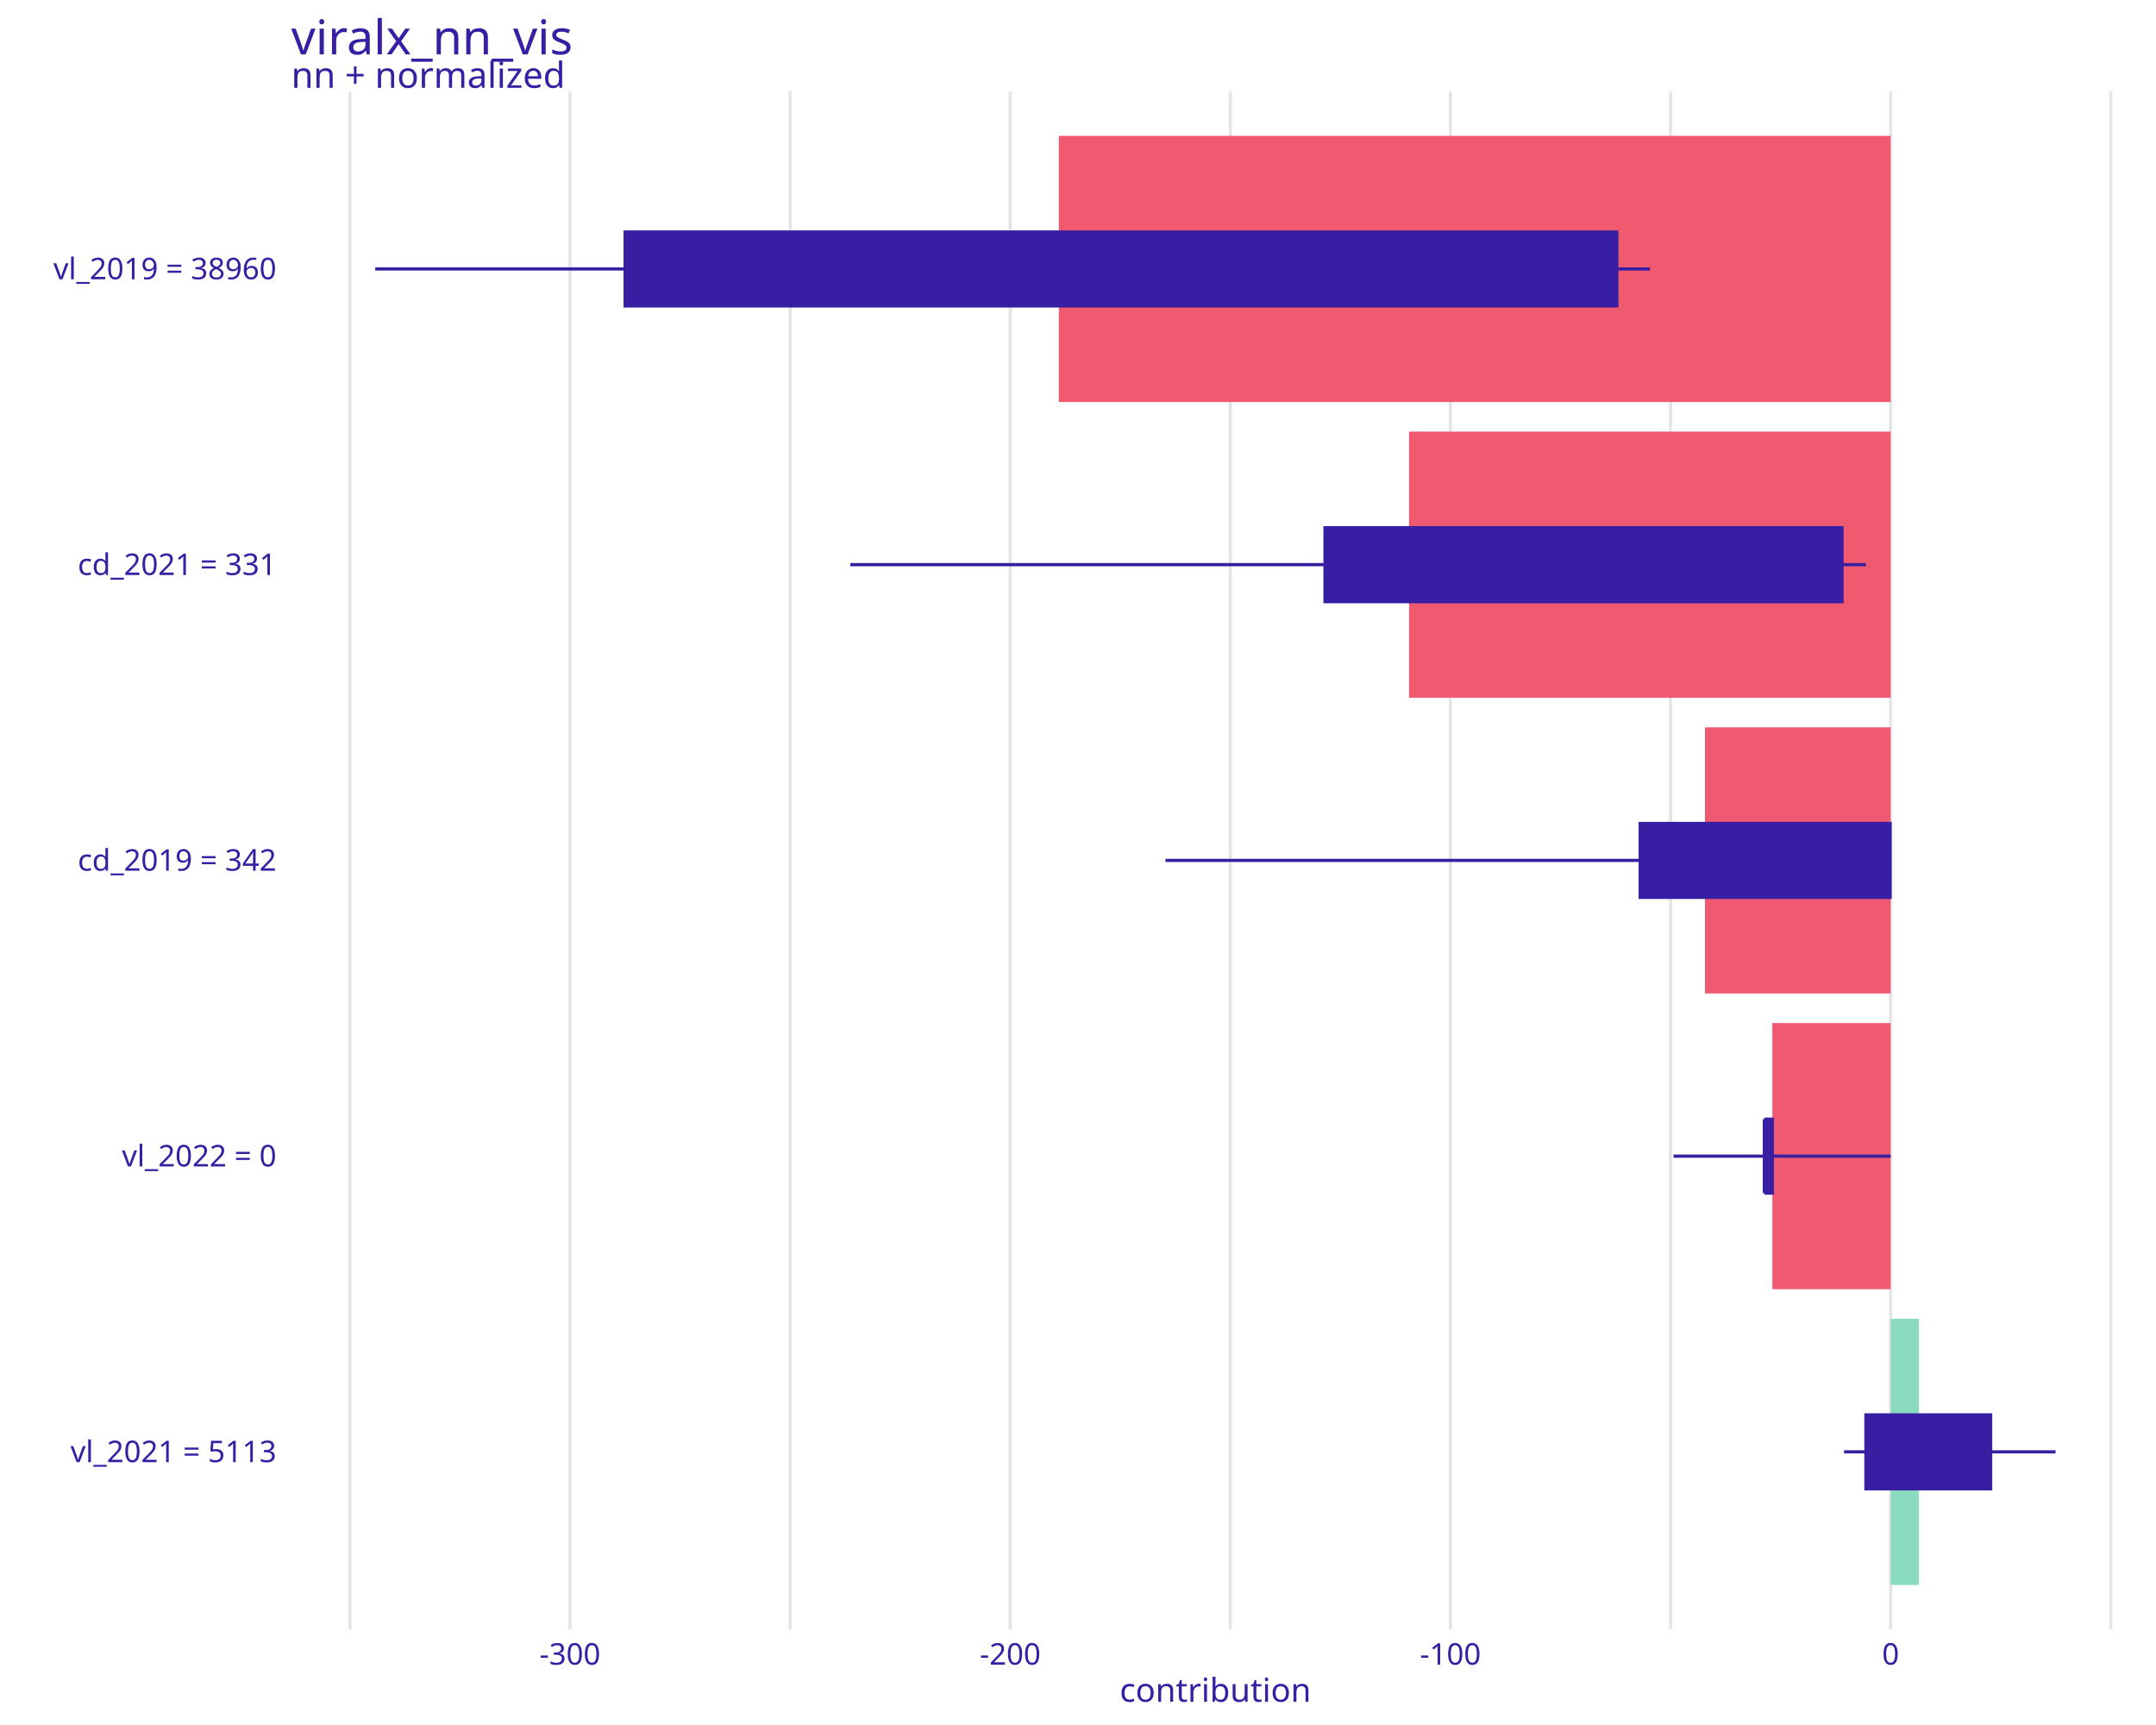
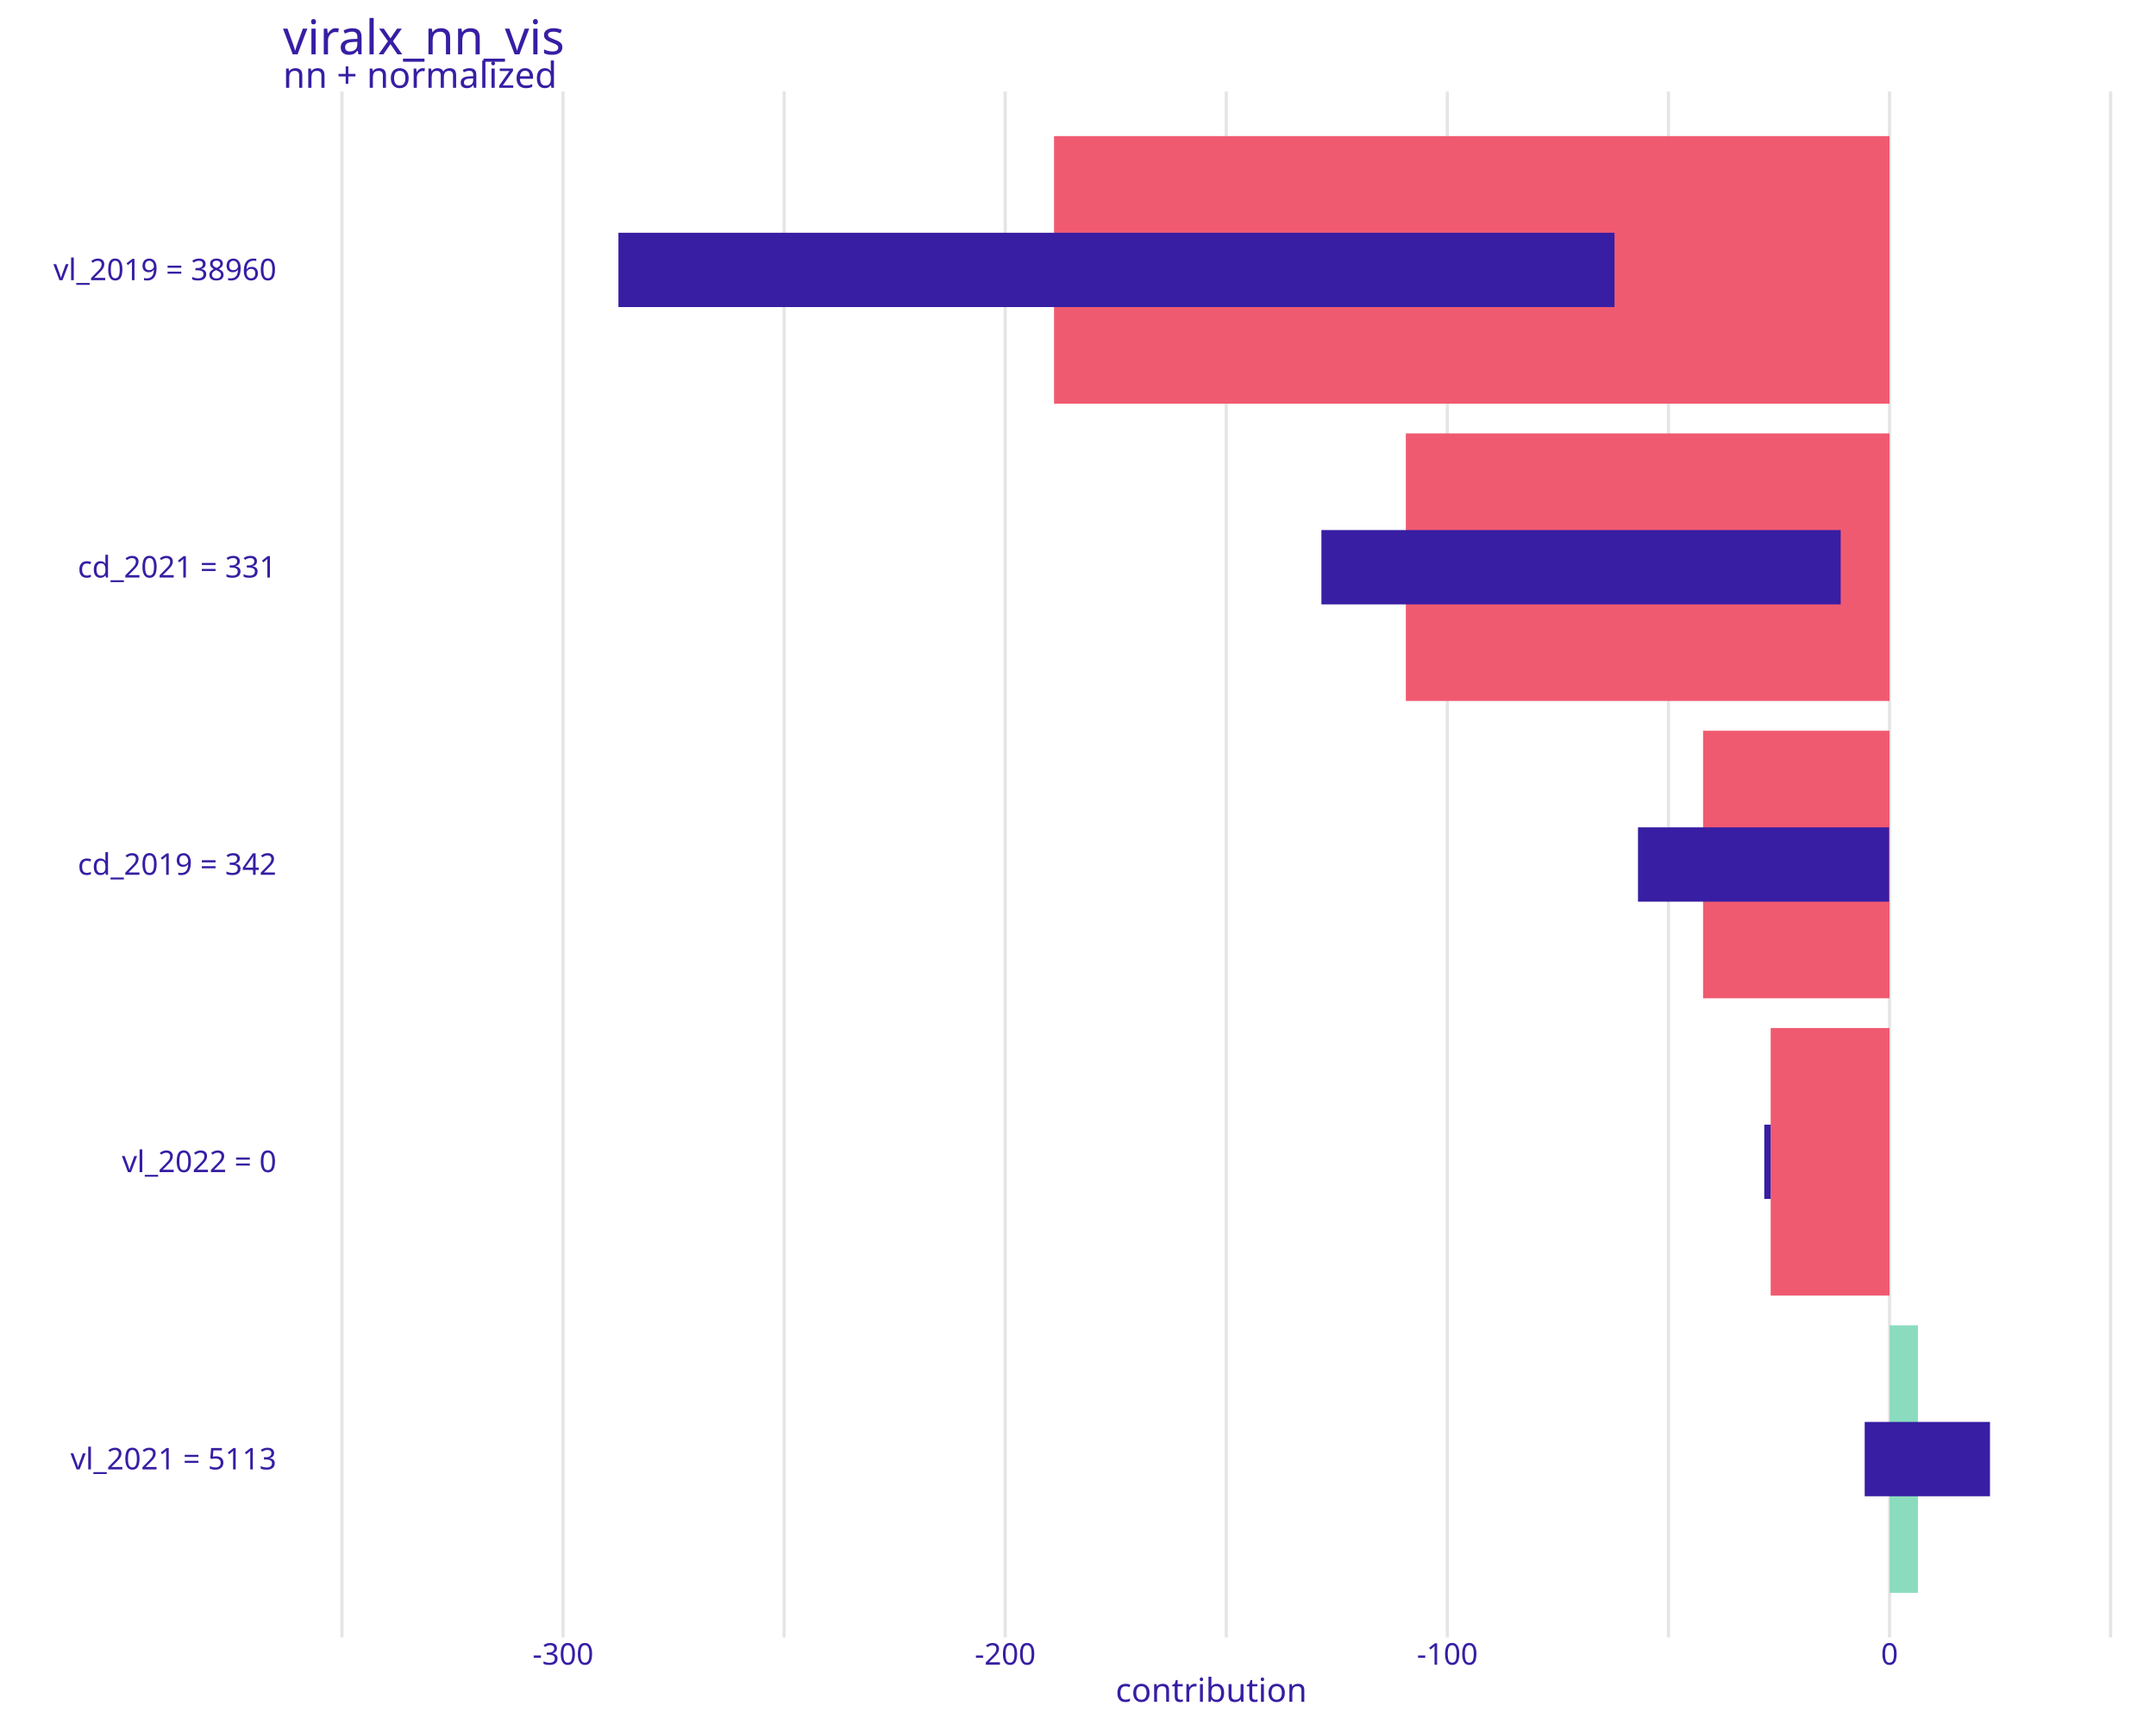
<svg xmlns="http://www.w3.org/2000/svg" class="svglite" data-engine-version="2.0" width="720.00pt" height="576.00pt" viewBox="0 0 720.00 576.00">
  <defs>
    <style type="text/css">
    .svglite line, .svglite polyline, .svglite polygon, .svglite path, .svglite rect, .svglite circle {
      fill: none;
      stroke: #000000;
      stroke-linecap: round;
      stroke-linejoin: round;
      stroke-miterlimit: 10.00;
    }
  </style>
  </defs>
  <rect width="100%" height="100%" style="stroke: none; fill: #FFFFFF;" />
  <defs>
    <clipPath id="cpMC4wMHw3MjAuMDB8MC4wMHw1NzYuMDA=">
      <rect x="0.00" y="0.00" width="720.00" height="576.00" />
    </clipPath>
  </defs>
  <g clip-path="url(#cpMC4wMHw3MjAuMDB8MC4wMHw1NzYuMDA=)">
</g>
  <defs>
-     <clipPath id="cpOTcuMjV8NzE0LjUyfDMwLjU2fDU0NC4wNA==">
-       <rect x="97.25" y="30.56" width="617.27" height="513.48" />
+     <clipPath id="cpOTQuNTF8NzE0LjUyfDMwLjU2fDU0Ni43OA==">
+       <rect x="94.51" y="30.56" width="620.01" height="516.22" />
    </clipPath>
  </defs>
-   <g clip-path="url(#cpOTcuMjV8NzE0LjUyfDMwLjU2fDU0NC4wNA==)">
-     <polyline points="116.85,544.04 116.85,30.56 " style="stroke-width: 1.07; stroke: #E5E5E5; stroke-linecap: butt;" />
-     <polyline points="263.86,544.04 263.86,30.56 " style="stroke-width: 1.07; stroke: #E5E5E5; stroke-linecap: butt;" />
-     <polyline points="410.87,544.04 410.87,30.56 " style="stroke-width: 1.07; stroke: #E5E5E5; stroke-linecap: butt;" />
-     <polyline points="557.88,544.04 557.88,30.56 " style="stroke-width: 1.07; stroke: #E5E5E5; stroke-linecap: butt;" />
-     <polyline points="704.89,544.04 704.89,30.56 " style="stroke-width: 1.07; stroke: #E5E5E5; stroke-linecap: butt;" />
-     <polyline points="190.35,544.04 190.35,30.56 " style="stroke-width: 1.07; stroke: #E5E5E5; stroke-linecap: butt;" />
-     <polyline points="337.36,544.04 337.36,30.56 " style="stroke-width: 1.07; stroke: #E5E5E5; stroke-linecap: butt;" />
-     <polyline points="484.37,544.04 484.37,30.56 " style="stroke-width: 1.07; stroke: #E5E5E5; stroke-linecap: butt;" />
-     <polyline points="631.38,544.04 631.38,30.56 " style="stroke-width: 1.07; stroke: #E5E5E5; stroke-linecap: butt;" />
-     <rect x="569.38" y="242.86" width="62.00" height="88.87" style="stroke-width: 1.07; stroke: none; stroke-linecap: butt; stroke-linejoin: miter; fill: #F05A71;" />
-     <rect x="470.56" y="144.12" width="160.82" height="88.87" style="stroke-width: 1.07; stroke: none; stroke-linecap: butt; stroke-linejoin: miter; fill: #F05A71;" />
-     <rect x="353.60" y="45.37" width="277.78" height="88.87" style="stroke-width: 1.07; stroke: none; stroke-linecap: butt; stroke-linejoin: miter; fill: #F05A71;" />
-     <rect x="631.38" y="440.35" width="9.45" height="88.87" style="stroke-width: 1.07; stroke: none; stroke-linecap: butt; stroke-linejoin: miter; fill: #8BDCBE;" />
-     <rect x="591.87" y="341.61" width="39.51" height="88.87" style="stroke-width: 1.07; stroke: none; stroke-linecap: butt; stroke-linejoin: miter; fill: #F05A71;" />
-     <line x1="664.78" y1="484.79" x2="686.46" y2="484.79" style="stroke-width: 1.07; stroke: #371EA3; stroke-linecap: butt;" />
-     <line x1="623.13" y1="484.79" x2="615.83" y2="484.79" style="stroke-width: 1.07; stroke: #371EA3; stroke-linecap: butt;" />
-     <polygon points="664.78,497.13 623.13,497.13 623.13,472.45 664.78,472.45 664.78,497.13 " style="stroke-width: 1.07; stroke: #371EA3; stroke-linecap: butt; stroke-linejoin: miter; fill: #371EA3;" />
-     <line x1="625.02" y1="497.13" x2="625.02" y2="472.45" style="stroke-width: 2.13; stroke: #371EA3; stroke-linecap: butt; stroke-linejoin: miter;" />
-     <line x1="591.87" y1="386.05" x2="631.38" y2="386.05" style="stroke-width: 1.07; stroke: #371EA3; stroke-linecap: butt;" />
-     <line x1="589.73" y1="386.05" x2="558.88" y2="386.05" style="stroke-width: 1.07; stroke: #371EA3; stroke-linecap: butt;" />
-     <polygon points="591.87,398.39 589.73,398.39 589.73,373.70 591.87,373.70 591.87,398.39 " style="stroke-width: 1.07; stroke: #371EA3; stroke-linecap: butt; stroke-linejoin: miter; fill: #371EA3;" />
-     <line x1="589.74" y1="398.39" x2="589.74" y2="373.70" style="stroke-width: 2.13; stroke: #371EA3; stroke-linecap: butt; stroke-linejoin: miter;" />
-     <line x1="631.21" y1="287.30" x2="631.38" y2="287.30" style="stroke-width: 1.07; stroke: #371EA3; stroke-linecap: butt;" />
-     <line x1="547.75" y1="287.30" x2="389.21" y2="287.30" style="stroke-width: 1.07; stroke: #371EA3; stroke-linecap: butt;" />
-     <polygon points="631.21,299.64 547.75,299.64 547.75,274.96 631.21,274.96 631.21,299.64 " style="stroke-width: 1.07; stroke: #371EA3; stroke-linecap: butt; stroke-linejoin: miter; fill: #371EA3;" />
-     <line x1="569.38" y1="299.64" x2="569.38" y2="274.96" style="stroke-width: 2.13; stroke: #371EA3; stroke-linecap: butt; stroke-linejoin: miter;" />
-     <line x1="615.14" y1="188.55" x2="623.13" y2="188.55" style="stroke-width: 1.07; stroke: #371EA3; stroke-linecap: butt;" />
-     <line x1="442.49" y1="188.55" x2="283.96" y2="188.55" style="stroke-width: 1.07; stroke: #371EA3; stroke-linecap: butt;" />
-     <polygon points="615.14,200.90 442.49,200.90 442.49,176.21 615.14,176.21 615.14,200.90 " style="stroke-width: 1.07; stroke: #371EA3; stroke-linecap: butt; stroke-linejoin: miter; fill: #371EA3;" />
-     <line x1="451.21" y1="200.90" x2="451.21" y2="176.21" style="stroke-width: 2.13; stroke: #371EA3; stroke-linecap: butt; stroke-linejoin: miter;" />
-     <line x1="539.94" y1="89.81" x2="550.99" y2="89.81" style="stroke-width: 1.07; stroke: #371EA3; stroke-linecap: butt;" />
-     <line x1="208.76" y1="89.81" x2="125.31" y2="89.81" style="stroke-width: 1.07; stroke: #371EA3; stroke-linecap: butt;" />
-     <polygon points="539.94,102.15 208.76,102.15 208.76,77.47 539.94,77.47 539.94,102.15 " style="stroke-width: 1.07; stroke: #371EA3; stroke-linecap: butt; stroke-linejoin: miter; fill: #371EA3;" />
-     <line x1="340.12" y1="102.15" x2="340.12" y2="77.47" style="stroke-width: 2.13; stroke: #371EA3; stroke-linecap: butt; stroke-linejoin: miter;" />
+   <g clip-path="url(#cpOTQuNTF8NzE0LjUyfDMwLjU2fDU0Ni43OA==)">
+     <polyline points="114.19,546.78 114.19,30.56 " style="stroke-width: 1.07; stroke: #E5E5E5; stroke-linecap: butt;" />
+     <polyline points="261.86,546.78 261.86,30.56 " style="stroke-width: 1.07; stroke: #E5E5E5; stroke-linecap: butt;" />
+     <polyline points="409.52,546.78 409.52,30.56 " style="stroke-width: 1.07; stroke: #E5E5E5; stroke-linecap: butt;" />
+     <polyline points="557.18,546.78 557.18,30.56 " style="stroke-width: 1.07; stroke: #E5E5E5; stroke-linecap: butt;" />
+     <polyline points="704.84,546.78 704.84,30.56 " style="stroke-width: 1.07; stroke: #E5E5E5; stroke-linecap: butt;" />
+     <polyline points="188.02,546.78 188.02,30.56 " style="stroke-width: 1.07; stroke: #E5E5E5; stroke-linecap: butt;" />
+     <polyline points="335.69,546.78 335.69,30.56 " style="stroke-width: 1.07; stroke: #E5E5E5; stroke-linecap: butt;" />
+     <polyline points="483.35,546.78 483.35,30.56 " style="stroke-width: 1.07; stroke: #E5E5E5; stroke-linecap: butt;" />
+     <polyline points="631.01,546.78 631.01,30.56 " style="stroke-width: 1.07; stroke: #E5E5E5; stroke-linecap: butt;" />
+     <rect x="568.74" y="244.00" width="62.27" height="89.34" style="stroke-width: 0.00; stroke: none; stroke-linecap: butt; stroke-linejoin: miter; fill: #F05A71;" />
+     <rect x="469.48" y="144.72" width="161.54" height="89.34" style="stroke-width: 0.00; stroke: none; stroke-linecap: butt; stroke-linejoin: miter; fill: #F05A71;" />
+     <rect x="352.00" y="45.45" width="279.01" height="89.34" style="stroke-width: 0.00; stroke: none; stroke-linecap: butt; stroke-linejoin: miter; fill: #F05A71;" />
+     <rect x="631.01" y="442.54" width="9.49" height="89.34" style="stroke-width: 0.00; stroke: none; stroke-linecap: butt; stroke-linejoin: miter; fill: #8BDCBE;" />
+     <rect x="591.32" y="343.27" width="39.69" height="89.34" style="stroke-width: 0.00; stroke: none; stroke-linecap: butt; stroke-linejoin: miter; fill: #F05A71;" />
+     <line x1="664.56" y1="487.21" x2="686.34" y2="487.21" style="stroke-width: 0.00; stroke: #371EA3; stroke-linecap: butt;" />
+     <line x1="622.72" y1="487.21" x2="615.40" y2="487.21" style="stroke-width: 0.00; stroke: #371EA3; stroke-linecap: butt;" />
+     <polygon points="664.56,499.62 622.72,499.62 622.72,474.80 664.56,474.80 664.56,499.62 " style="stroke-width: 0.00; stroke: #371EA3; stroke-linecap: butt; stroke-linejoin: miter; fill: #371EA3;" />
+     <line x1="624.62" y1="499.62" x2="624.62" y2="474.80" style="stroke-width: 0.00; stroke: #371EA3; stroke-linecap: butt; stroke-linejoin: miter;" />
+     <line x1="591.32" y1="387.94" x2="631.01" y2="387.94" style="stroke-width: 0.00; stroke: #371EA3; stroke-linecap: butt;" />
+     <line x1="589.18" y1="387.94" x2="558.19" y2="387.94" style="stroke-width: 0.00; stroke: #371EA3; stroke-linecap: butt;" />
+     <polygon points="591.32,400.35 589.18,400.35 589.18,375.53 591.32,375.53 591.32,400.35 " style="stroke-width: 0.00; stroke: #371EA3; stroke-linecap: butt; stroke-linejoin: miter; fill: #371EA3;" />
+     <line x1="589.18" y1="400.35" x2="589.18" y2="375.53" style="stroke-width: 0.00; stroke: #371EA3; stroke-linecap: butt; stroke-linejoin: miter;" />
+     <line x1="630.84" y1="288.67" x2="631.01" y2="288.67" style="stroke-width: 0.00; stroke: #371EA3; stroke-linecap: butt;" />
+     <line x1="547.01" y1="288.67" x2="387.77" y2="288.67" style="stroke-width: 0.00; stroke: #371EA3; stroke-linecap: butt;" />
+     <polygon points="630.84,301.08 547.01,301.08 547.01,276.26 630.84,276.26 630.84,301.08 " style="stroke-width: 0.00; stroke: #371EA3; stroke-linecap: butt; stroke-linejoin: miter; fill: #371EA3;" />
+     <line x1="568.74" y1="301.08" x2="568.74" y2="276.26" style="stroke-width: 0.00; stroke: #371EA3; stroke-linecap: butt; stroke-linejoin: miter;" />
+     <line x1="614.70" y1="189.40" x2="622.72" y2="189.40" style="stroke-width: 0.00; stroke: #371EA3; stroke-linecap: butt;" />
+     <line x1="441.29" y1="189.40" x2="282.05" y2="189.40" style="stroke-width: 0.00; stroke: #371EA3; stroke-linecap: butt;" />
+     <polygon points="614.70,201.81 441.29,201.81 441.29,176.99 614.70,176.99 614.70,201.81 " style="stroke-width: 0.00; stroke: #371EA3; stroke-linecap: butt; stroke-linejoin: miter; fill: #371EA3;" />
+     <line x1="450.04" y1="201.81" x2="450.04" y2="176.99" style="stroke-width: 0.00; stroke: #371EA3; stroke-linecap: butt; stroke-linejoin: miter;" />
+     <line x1="539.17" y1="90.13" x2="550.27" y2="90.13" style="stroke-width: 0.00; stroke: #371EA3; stroke-linecap: butt;" />
+     <line x1="206.52" y1="90.13" x2="122.69" y2="90.13" style="stroke-width: 0.00; stroke: #371EA3; stroke-linecap: butt;" />
+     <polygon points="539.17,102.53 206.52,102.53 206.52,77.72 539.17,77.72 539.17,102.53 " style="stroke-width: 0.00; stroke: #371EA3; stroke-linecap: butt; stroke-linejoin: miter; fill: #371EA3;" />
+     <line x1="338.46" y1="102.53" x2="338.46" y2="77.72" style="stroke-width: 0.00; stroke: #371EA3; stroke-linecap: butt; stroke-linejoin: miter;" />
  </g>
  <g clip-path="url(#cpMC4wMHw3MjAuMDB8MC4wMHw1NzYuMDA=)">
</g>
  <defs>
-     <clipPath id="cpOTcuMjV8NzE0LjUyfDE5LjgxfDMwLjU2">
-       <rect x="97.25" y="19.81" width="617.27" height="10.75" />
+     <clipPath id="cpOTQuNTF8NzE0LjUyfDE5LjgxfDMwLjU2">
+       <rect x="94.51" y="19.81" width="620.01" height="10.75" />
    </clipPath>
  </defs>
-   <g clip-path="url(#cpOTcuMjV8NzE0LjUyfDE5LjgxfDMwLjU2)">
-     <text x="97.25" y="29.32" style="font-size: 12.00px; fill: #371EA3; font-family: sans;" textLength="85.73px" lengthAdjust="spacingAndGlyphs">nn + normalized</text>
+   <g clip-path="url(#cpOTQuNTF8NzE0LjUyfDE5LjgxfDMwLjU2)">
+     <text x="94.51" y="29.32" style="font-size: 12.00px; fill: #371EA3; font-family: sans;" textLength="85.73px" lengthAdjust="spacingAndGlyphs">nn + normalized</text>
  </g>
  <g clip-path="url(#cpMC4wMHw3MjAuMDB8MC4wMHw1NzYuMDA=)">
-     <text x="190.35" y="555.85" text-anchor="middle" style="font-size: 10.00px; fill: #371EA3; font-family: sans;" textLength="20.02px" lengthAdjust="spacingAndGlyphs">-300</text>
-     <text x="337.36" y="555.85" text-anchor="middle" style="font-size: 10.00px; fill: #371EA3; font-family: sans;" textLength="20.02px" lengthAdjust="spacingAndGlyphs">-200</text>
-     <text x="484.37" y="555.85" text-anchor="middle" style="font-size: 10.00px; fill: #371EA3; font-family: sans;" textLength="20.02px" lengthAdjust="spacingAndGlyphs">-100</text>
-     <text x="631.38" y="555.85" text-anchor="middle" style="font-size: 10.00px; fill: #371EA3; font-family: sans;" textLength="5.56px" lengthAdjust="spacingAndGlyphs">0</text>
-     <text x="92.32" y="488.23" text-anchor="end" style="font-size: 10.00px; fill: #371EA3; font-family: sans;" textLength="68.68px" lengthAdjust="spacingAndGlyphs">vl_2021 = 5113</text>
-     <text x="92.32" y="389.49" text-anchor="end" style="font-size: 10.00px; fill: #371EA3; font-family: sans;" textLength="52.00px" lengthAdjust="spacingAndGlyphs">vl_2022 = 0</text>
-     <text x="92.32" y="290.74" text-anchor="end" style="font-size: 10.00px; fill: #371EA3; font-family: sans;" textLength="66.46px" lengthAdjust="spacingAndGlyphs">cd_2019 = 342</text>
-     <text x="92.32" y="192.00" text-anchor="end" style="font-size: 10.00px; fill: #371EA3; font-family: sans;" textLength="66.46px" lengthAdjust="spacingAndGlyphs">cd_2021 = 331</text>
-     <text x="92.32" y="93.25" text-anchor="end" style="font-size: 10.00px; fill: #371EA3; font-family: sans;" textLength="74.24px" lengthAdjust="spacingAndGlyphs">vl_2019 = 38960</text>
-     <text x="405.88" y="568.24" text-anchor="middle" style="font-size: 11.00px; fill: #371EA3; font-family: sans;" textLength="56.87px" lengthAdjust="spacingAndGlyphs">contribution</text>
-     <text x="97.25" y="18.15" style="font-size: 16.00px; fill: #371EA3; font-family: sans;" textLength="92.51px" lengthAdjust="spacingAndGlyphs">viralx_nn_vis</text>
+     <text x="188.02" y="555.85" text-anchor="middle" style="font-size: 10.00px; fill: #371EA3; font-family: sans;" textLength="20.02px" lengthAdjust="spacingAndGlyphs">-300</text>
+     <text x="335.69" y="555.85" text-anchor="middle" style="font-size: 10.00px; fill: #371EA3; font-family: sans;" textLength="20.02px" lengthAdjust="spacingAndGlyphs">-200</text>
+     <text x="483.35" y="555.85" text-anchor="middle" style="font-size: 10.00px; fill: #371EA3; font-family: sans;" textLength="20.02px" lengthAdjust="spacingAndGlyphs">-100</text>
+     <text x="631.01" y="555.85" text-anchor="middle" style="font-size: 10.00px; fill: #371EA3; font-family: sans;" textLength="5.56px" lengthAdjust="spacingAndGlyphs">0</text>
+     <text x="92.32" y="490.65" text-anchor="end" style="font-size: 10.00px; fill: #371EA3; font-family: sans;" textLength="68.68px" lengthAdjust="spacingAndGlyphs">vl_2021 = 5113</text>
+     <text x="92.32" y="391.38" text-anchor="end" style="font-size: 10.00px; fill: #371EA3; font-family: sans;" textLength="52.00px" lengthAdjust="spacingAndGlyphs">vl_2022 = 0</text>
+     <text x="92.32" y="292.11" text-anchor="end" style="font-size: 10.00px; fill: #371EA3; font-family: sans;" textLength="66.46px" lengthAdjust="spacingAndGlyphs">cd_2019 = 342</text>
+     <text x="92.32" y="192.84" text-anchor="end" style="font-size: 10.00px; fill: #371EA3; font-family: sans;" textLength="66.46px" lengthAdjust="spacingAndGlyphs">cd_2021 = 331</text>
+     <text x="92.32" y="93.57" text-anchor="end" style="font-size: 10.00px; fill: #371EA3; font-family: sans;" textLength="74.24px" lengthAdjust="spacingAndGlyphs">vl_2019 = 38960</text>
+     <text x="404.51" y="568.24" text-anchor="middle" style="font-size: 11.00px; fill: #371EA3; font-family: sans;" textLength="56.87px" lengthAdjust="spacingAndGlyphs">contribution</text>
+     <text x="94.51" y="18.15" style="font-size: 16.00px; fill: #371EA3; font-family: sans;" textLength="92.51px" lengthAdjust="spacingAndGlyphs">viralx_nn_vis</text>
  </g>
</svg>
